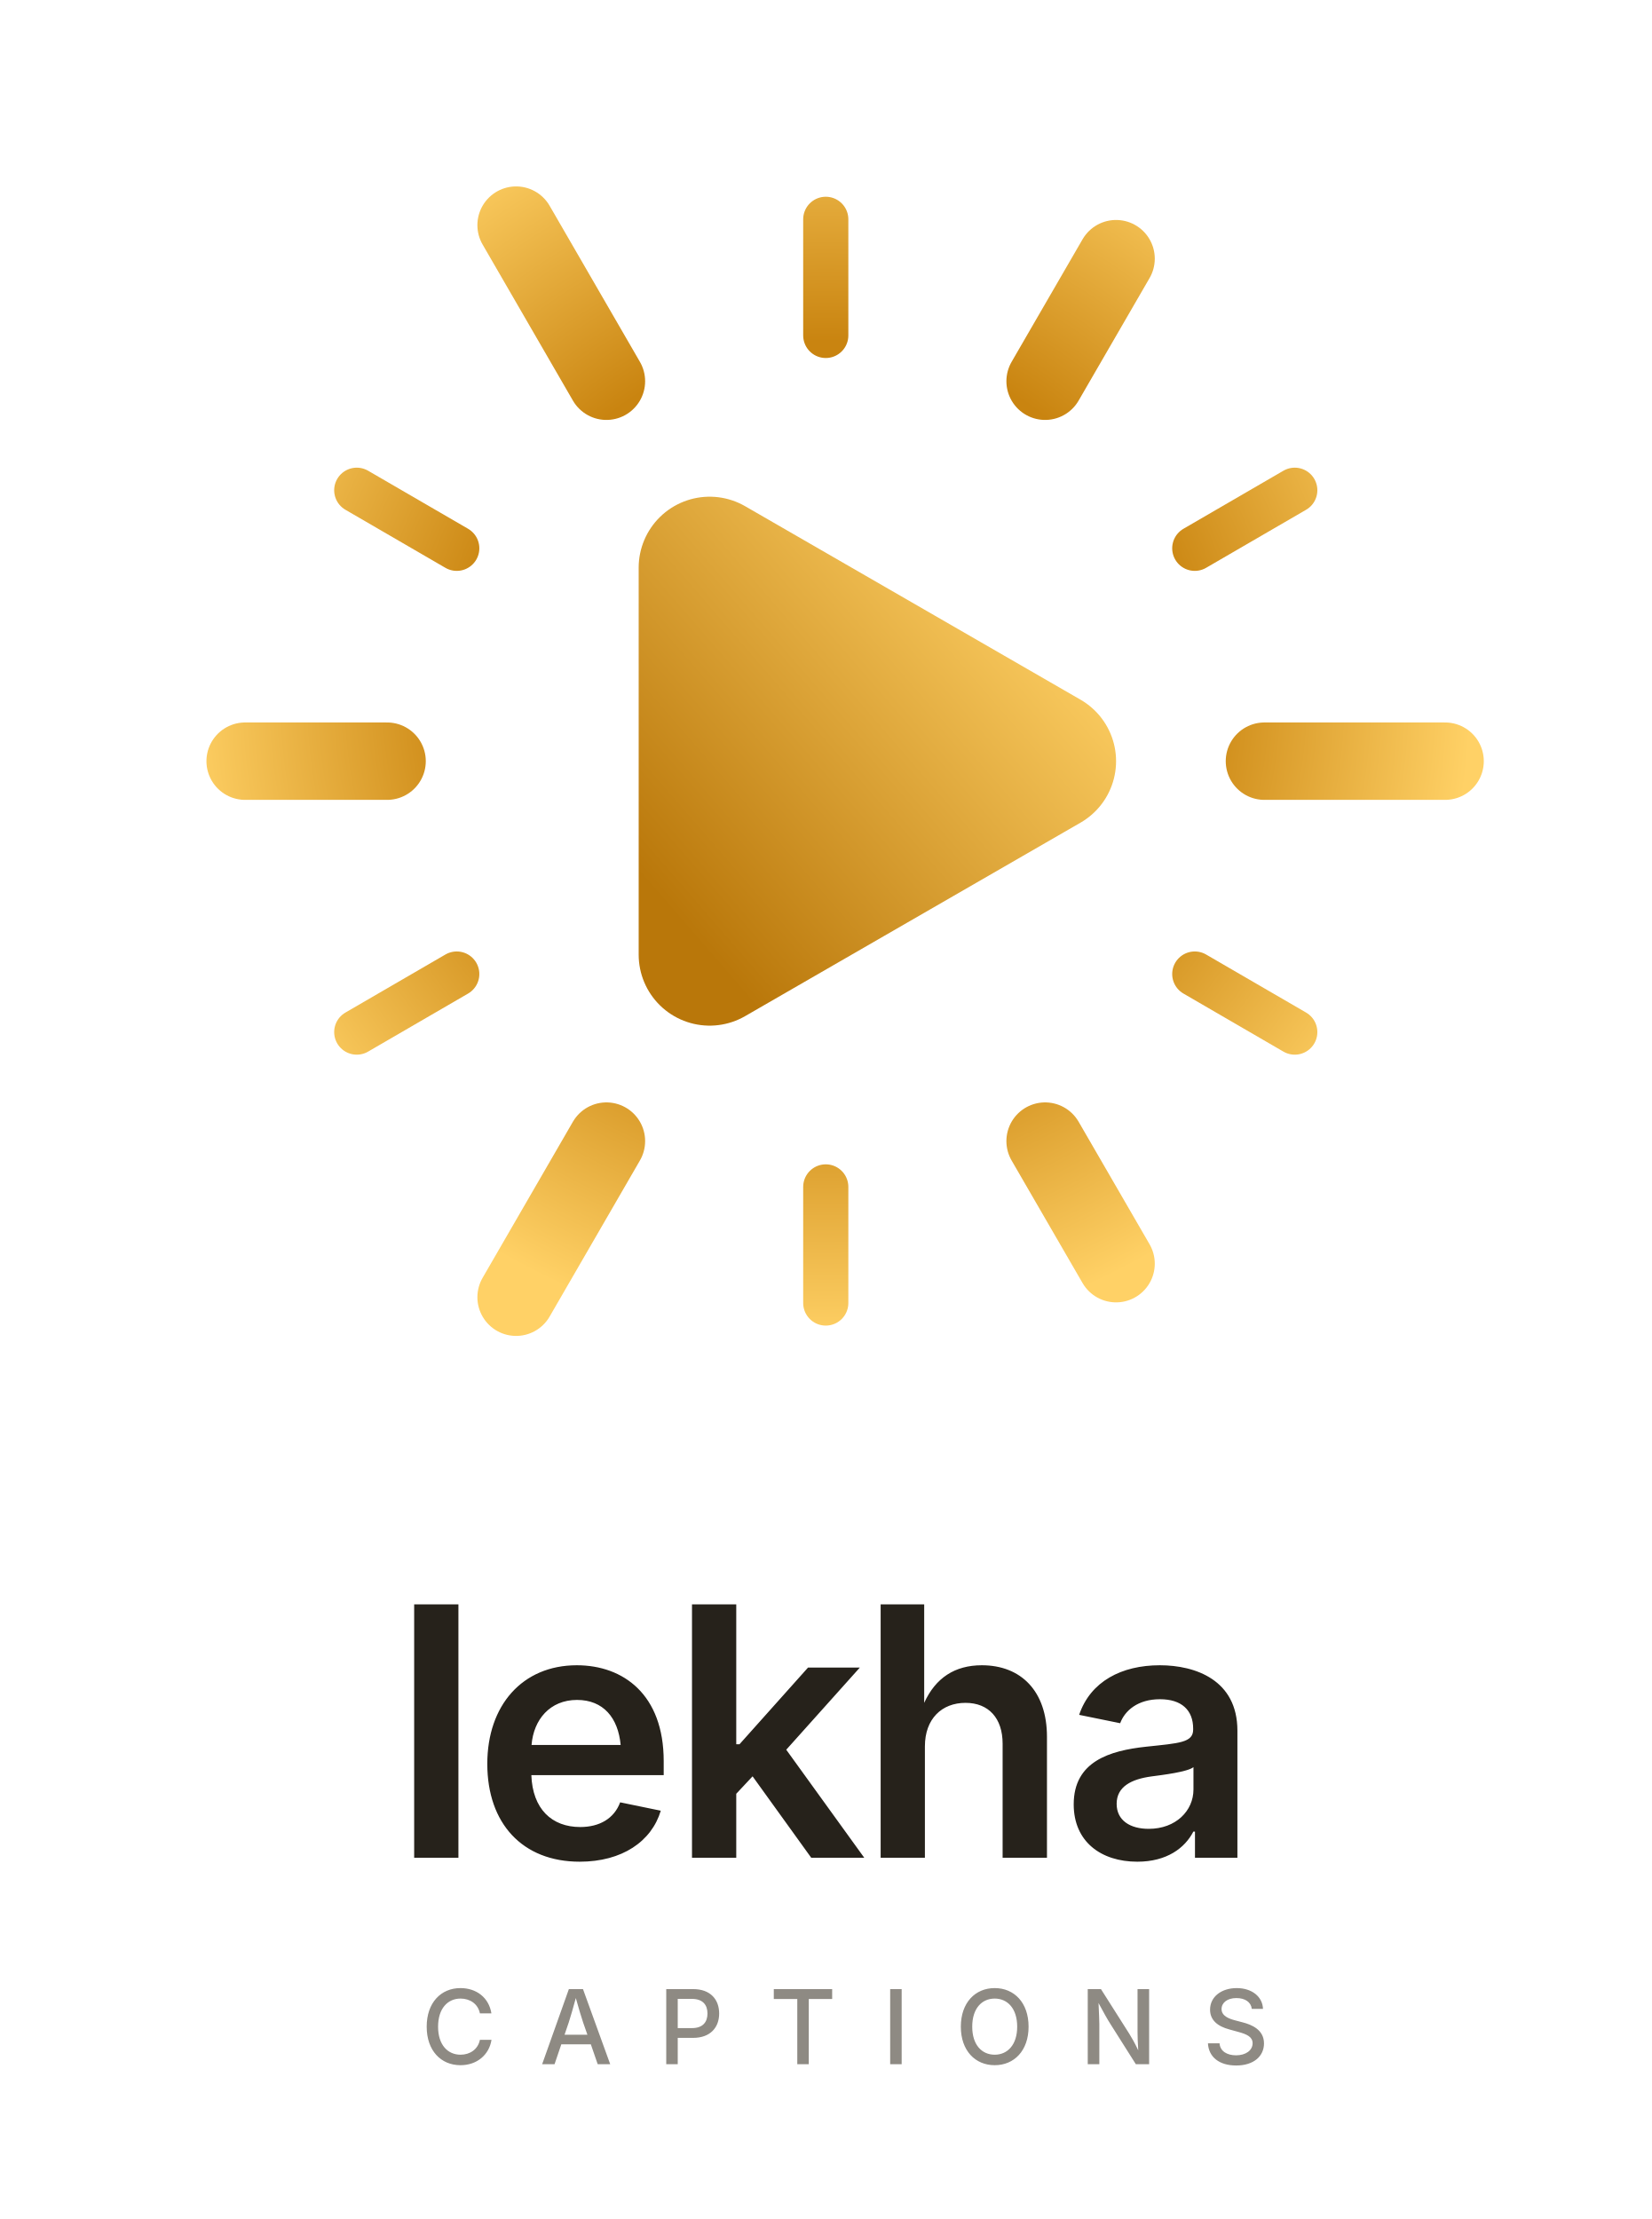
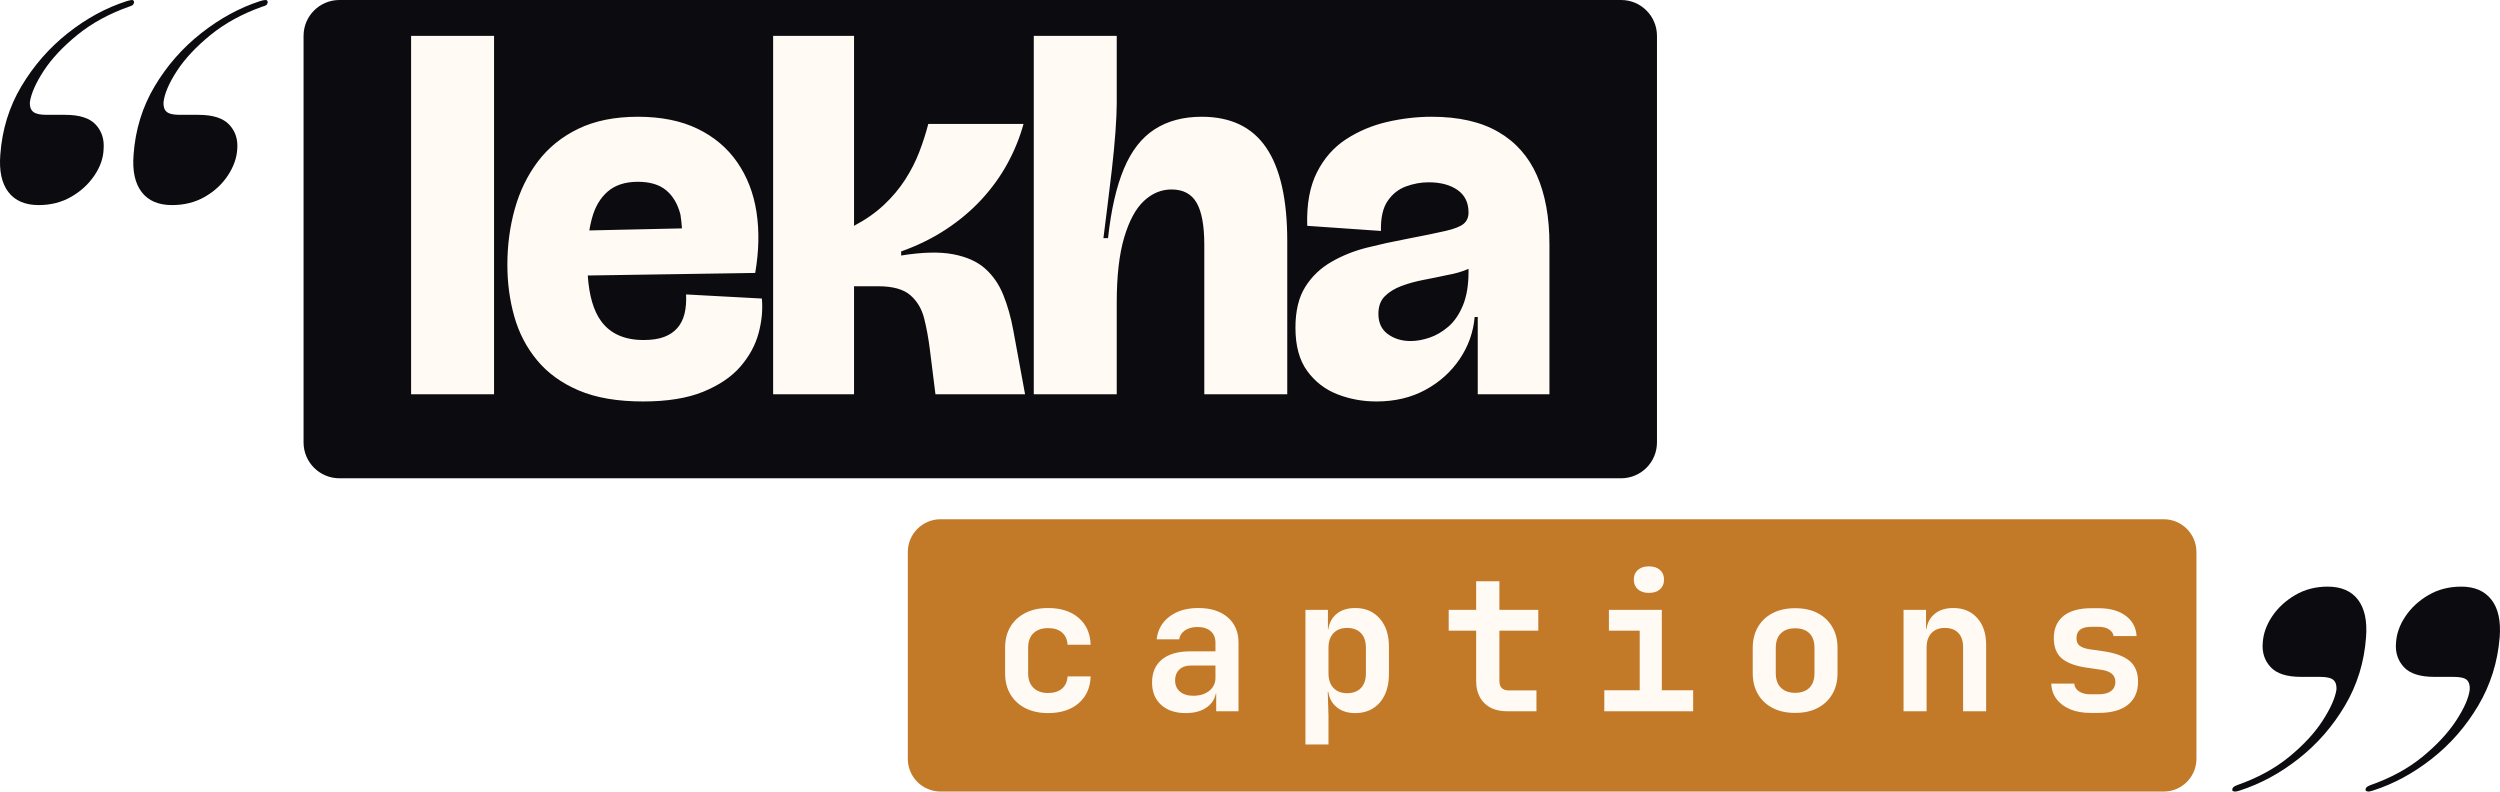
- <svg xmlns="http://www.w3.org/2000/svg" viewBox="0 0 256 344" role="img" aria-label="Lekha Captions logo">
-   <defs>
-     <linearGradient id="lkl-play" x1="0" y1="1" x2="1" y2="0">
-       <stop offset="0" stop-color="#B9770A" />
-       <stop offset="1" stop-color="#FFD166" />
-     </linearGradient>
-     <radialGradient id="lkl-rays" cx="128" cy="118" r="100" gradientUnits="userSpaceOnUse">
-       <stop offset="0.55" stop-color="#C98410" />
-       <stop offset="1" stop-color="#FFD166" />
-     </radialGradient>
-   </defs>
-   <g transform="translate(0,-10)">
-     <g stroke="url(#lkl-rays)" stroke-linecap="round" fill="none">
-       <g stroke-width="12">
-         <line x1="196" y1="128" x2="224" y2="128" />
-         <line x1="94" y1="186.9" x2="80" y2="211.1" />
-         <line x1="94" y1="69.1" x2="80" y2="44.9" />
-       </g>
-       <g stroke-width="12">
-         <line x1="162" y1="186.9" x2="173" y2="205.9" />
-         <line x1="60" y1="128" x2="38" y2="128" />
-         <line x1="162" y1="69.1" x2="173" y2="50.1" />
-       </g>
-       <g stroke-width="7">
-         <line x1="185.2" y1="161" x2="200.7" y2="170" />
-         <line x1="128" y1="194" x2="128" y2="212" />
-         <line x1="70.8" y1="161" x2="55.3" y2="170" />
-         <line x1="70.8" y1="95" x2="55.3" y2="86" />
-         <line x1="128" y1="62" x2="128" y2="44" />
-         <line x1="185.2" y1="95" x2="200.7" y2="86" />
-       </g>
-     </g>
-     <path d="M110 98 L110 158 L162 128 Z" fill="url(#lkl-play)" stroke="url(#lkl-play)" stroke-width="22" stroke-linejoin="round" />
+ <svg xmlns="http://www.w3.org/2000/svg" viewBox="-766.8 -770.0 4882.1 1545.8" role="img" aria-label="Lekha Captions">
+   <g fill="#0C0B0F">
+     <rect x="-174.0" y="-770.0" width="2643.0" height="934.0" rx="70" />
  </g>
-   <text x="128" y="288" text-anchor="middle" font-family="'Poppins','Inter','Segoe UI',system-ui,sans-serif" font-size="54" font-weight="600" letter-spacing="-1.5" fill="#26221B">lekha</text>
-   <text x="131" y="320" text-anchor="middle" font-family="'Poppins','Inter','Segoe UI',system-ui,sans-serif" font-size="16" font-weight="500" letter-spacing="7" fill="#8E8A83">CAPTIONS</text>
+   <path d="M36.0 0.0V-700.0H198.0V0.0ZM489.0 14.0Q414.0 14.0 363.5 -7.5Q313.0 -29.0 282.0 -66.5Q251.0 -104.0 237.5 -152.0Q224.0 -200.0 224.0 -253.0Q224.0 -310.0 238.5 -362.0Q253.0 -414.0 283.5 -454.5Q314.0 -495.0 362.5 -518.5Q411.0 -542.0 479.0 -542.0Q547.0 -542.0 595.5 -518.5Q644.0 -495.0 673.0 -453.0Q702.0 -411.0 710.5 -356.0Q719.0 -301.0 708.0 -237.0L381.0 -232.0Q385.0 -173.0 407.0 -143.0Q434.0 -106.0 490.0 -106.0Q514.0 -106.0 530.0 -112.0Q546.0 -118.0 556.0 -129.5Q566.0 -141.0 570.0 -157.5Q574.0 -174.0 573.0 -195.0L721.0 -187.0Q724.0 -154.0 714.5 -119.0Q705.0 -84.0 679.0 -54.0Q653.0 -24.0 606.5 -5.0Q560.0 14.0 489.0 14.0ZM384.0 -320.0 565.0 -324.0Q564.0 -338.0 562.0 -351.0Q554.0 -382.0 534.0 -398.5Q514.0 -415.0 479.0 -415.0Q442.0 -415.0 420.0 -396.0Q398.0 -377.0 389.0 -343.0Q386.0 -332.0 384.0 -320.0ZM743.0 0.0V-700.0H901.0V-329.0Q935.0 -347.0 959.5 -370.0Q984.0 -393.0 1001.0 -419.5Q1018.0 -446.0 1028.5 -473.5Q1039.0 -501.0 1046.0 -528.0H1232.0Q1221.0 -488.0 1200.5 -450.5Q1180.0 -413.0 1150.0 -380.5Q1120.0 -348.0 1080.5 -322.0Q1041.0 -296.0 993.0 -279.0V-271.0Q1055.0 -281.0 1094.5 -273.5Q1134.0 -266.0 1157.0 -245.5Q1180.0 -225.0 1192.5 -194.0Q1205.0 -163.0 1212.0 -125.0L1235.0 0.0H1060.0L1049.0 -88.0Q1045.0 -120.0 1038.0 -148.0Q1031.0 -176.0 1011.0 -193.5Q991.0 -211.0 948.0 -211.0H901.0V0.0ZM1252.0 0.0V-700.0H1414.0V-568.0Q1414.0 -547.0 1411.5 -512.5Q1409.0 -478.0 1404.5 -439.0Q1400.0 -400.0 1395.5 -364.5Q1391.0 -329.0 1388.0 -305.0H1397.0Q1406.0 -388.0 1428.0 -440.5Q1450.0 -493.0 1488.0 -517.5Q1526.0 -542.0 1580.0 -542.0Q1665.0 -542.0 1706.0 -481.5Q1747.0 -421.0 1747.0 -299.0V0.0H1585.0V-292.0Q1585.0 -348.0 1570.0 -374.0Q1555.0 -400.0 1521.0 -400.0Q1491.0 -400.0 1467.0 -377.5Q1443.0 -355.0 1428.5 -306.0Q1414.0 -257.0 1414.0 -179.0V0.0ZM1921.0 14.0Q1881.0 14.0 1845.0 0.0Q1809.0 -14.0 1786.0 -45.5Q1763.0 -77.0 1763.0 -130.0Q1763.0 -179.0 1782.0 -209.5Q1801.0 -240.0 1833.0 -258.5Q1865.0 -277.0 1903.0 -286.5Q1941.0 -296.0 1978.0 -303.0Q2030.0 -313.0 2056.0 -319.0Q2082.0 -325.0 2091.5 -333.0Q2101.0 -341.0 2101.0 -355.0Q2101.0 -384.0 2079.5 -399.0Q2058.0 -414.0 2023.0 -414.0Q2001.0 -414.0 1979.0 -406.0Q1957.0 -398.0 1943.0 -377.5Q1929.0 -357.0 1930.0 -319.0L1786.0 -329.0Q1784.0 -392.0 1805.0 -433.5Q1826.0 -475.0 1862.5 -498.5Q1899.0 -522.0 1942.5 -532.0Q1986.0 -542.0 2029.0 -542.0Q2108.0 -542.0 2159.0 -512.5Q2210.0 -483.0 2234.5 -427.5Q2259.0 -372.0 2259.0 -293.0V0.0H2119.0V-151.0H2113.0Q2109.0 -106.0 2083.5 -68.5Q2058.0 -31.0 2016.5 -8.5Q1975.0 14.0 1921.0 14.0ZM1988.0 -104.0Q2005.0 -104.0 2024.5 -110.5Q2044.0 -117.0 2061.5 -132.0Q2079.0 -147.0 2090.0 -173.5Q2101.0 -200.0 2101.0 -239.0V-245.0Q2083.0 -237.0 2060.0 -233.0Q2037.0 -228.0 2013.5 -223.5Q1990.0 -219.0 1970.0 -211.5Q1950.0 -204.0 1937.5 -191.5Q1925.0 -179.0 1925.0 -157.0Q1925.0 -131.0 1943.5 -117.5Q1962.0 -104.0 1988.0 -104.0Z" fill="#FFFAF3" />
+   <g fill="#C27A29">
+     <rect x="1006.0" y="244.0" width="2516.5" height="531.8" rx="64" />
+   </g>
+   <path d="M1279.88 622.56Q1254.68 622.56 1235.78 613.02Q1216.88 603.48 1206.44 586.02Q1196.0 568.56 1196.0 544.8V495.12Q1196.0 471.0 1206.44 453.72Q1216.88 436.44 1235.78 426.9Q1254.68 417.36 1279.88 417.36Q1317.32 417.36 1339.64 436.62Q1361.96 455.88 1363.04 489.0H1318.04Q1316.96 473.52 1307.06 465.06Q1297.16 456.6 1279.88 456.6Q1261.88 456.6 1251.44 466.5Q1241.0 476.4 1241.0 494.76V544.8Q1241.0 563.16 1251.44 573.24Q1261.88 583.32 1279.88 583.32Q1297.16 583.32 1307.06 574.86Q1316.96 566.4 1318.04 550.92H1363.04Q1361.96 584.04 1339.64 603.3Q1317.32 622.56 1279.88 622.56ZM1548.84 622.56Q1518.24 622.56 1500.6 606.36Q1482.96 590.16 1482.96 562.8Q1482.96 533.64 1502.4 517.8Q1521.84 501.96 1557.48 501.96H1606.8V485.04Q1606.8 470.64 1597.44 462.54Q1588.08 454.44 1571.88 454.44Q1557.12 454.44 1547.4 460.92Q1537.68 467.4 1535.88 478.56H1491.96Q1495.2 450.48 1517.16 433.92Q1539.12 417.36 1573.32 417.36Q1609.68 417.36 1630.74 435.54Q1651.8 453.72 1651.8 484.68V618.96H1608.24V584.4H1607.52Q1604.64 599.52 1592.04 609.6Q1575.84 622.56 1548.84 622.56ZM1563.6 588.72Q1582.68 588.72 1594.74 579.0Q1606.8 569.28 1606.8 553.8V529.68H1558.2Q1544.52 529.68 1536.24 537.6Q1527.96 545.52 1527.96 558.48Q1527.96 572.52 1537.5 580.62Q1547.04 588.72 1563.6 588.72ZM1782.52 683.76V420.96H1826.44V458.76H1827.16Q1829.68 441.84 1840.84 431.04Q1855.24 417.36 1879.72 417.36Q1909.6 417.36 1927.6 437.88Q1945.6 458.4 1945.6 492.96V546.6Q1945.6 569.64 1937.5 586.74Q1929.4 603.84 1914.64 613.2Q1899.88 622.56 1879.72 622.56Q1855.24 622.56 1840.84 608.52Q1829.68 598.08 1827.16 581.16H1826.08L1827.52 628.32V683.76ZM1863.88 583.68Q1881.16 583.68 1890.88 573.6Q1900.6 563.52 1900.6 544.8V495.12Q1900.6 476.4 1890.88 466.32Q1881.16 456.24 1863.88 456.24Q1846.96 456.24 1837.24 466.5Q1827.52 476.76 1827.52 495.12V544.8Q1827.52 563.16 1837.24 573.42Q1846.96 583.68 1863.88 583.68ZM2176.4 618.96Q2147.96 618.96 2131.94 603.12Q2115.92 587.28 2115.92 559.56V461.64H2062.28V420.96H2115.92V365.16H2161.28V420.96H2237.24V461.64H2161.28V559.56Q2161.28 578.28 2179.64 578.28H2233.64V618.96ZM2366.16 618.96V577.92H2435.28V461.64H2375.16V420.96H2478.48V577.92H2539.68V618.96ZM2453.28 387.84Q2439.6 387.84 2431.68 380.82Q2423.76 373.8 2423.76 361.92Q2423.76 350.04 2431.68 343.02Q2439.6 336 2453.28 336Q2466.96 336 2474.88 343.02Q2482.8 350.04 2482.8 361.92Q2482.8 373.8 2474.88 380.82Q2466.96 387.84 2453.28 387.84ZM2738.8 622.2Q2713.6 622.2 2695.06 612.66Q2676.52 603.12 2666.26 585.66Q2656.0 568.2 2656.0 544.44V495.48Q2656.0 471.72 2666.26 454.26Q2676.52 436.8 2695.06 427.26Q2713.6 417.72 2738.8 417.72Q2764.36 417.72 2782.72 427.26Q2801.08 436.8 2811.34 454.26Q2821.6 471.72 2821.6 495.12V544.44Q2821.6 568.2 2811.34 585.66Q2801.08 603.12 2782.72 612.66Q2764.36 622.2 2738.8 622.2ZM2738.8 582.96Q2756.8 582.96 2766.7 573.06Q2776.6 563.16 2776.6 544.44V495.48Q2776.6 476.4 2766.7 466.68Q2756.8 456.96 2738.8 456.96Q2721.16 456.96 2711.08 466.68Q2701.0 476.4 2701.0 495.48V544.44Q2701.0 563.16 2711.08 573.06Q2721.16 582.96 2738.8 582.96ZM2950.52 618.96V420.96H2994.44V458.76H2995.16Q2997.68 441.48 3008.84 431.04Q3022.88 417.36 3047.72 417.36Q3076.88 417.36 3094.34 436.8Q3111.8 456.24 3111.8 489.0V618.96H3066.8V493.68Q3066.8 475.68 3057.44 465.96Q3048.08 456.24 3031.16 456.24Q3014.6 456.24 3005.06 466.32Q2995.52 476.4 2995.52 495.12V618.96ZM3315.24 622.2Q3292.56 622.2 3275.64 615.0Q3258.72 607.8 3249.18 595.02Q3239.64 582.24 3238.92 564.96H3283.92Q3284.64 574.32 3293.1 580.08Q3301.56 585.84 3315.24 585.84H3331.08Q3347.64 585.84 3355.92 579.36Q3364.2 572.88 3364.2 561.72Q3364.2 551.28 3356.82 545.34Q3349.44 539.4 3333.96 537.6L3309.48 534.0Q3275.64 529.32 3259.8 516.0Q3243.96 502.68 3243.96 476.04Q3243.96 448.32 3262.68 433.02Q3281.4 417.72 3317.76 417.72H3331.44Q3364.56 417.72 3384.36 432.48Q3404.16 447.24 3405.6 472.08H3360.6Q3359.52 464.16 3351.78 459.12Q3344.04 454.08 3331.44 454.08H3317.76Q3302.28 454.08 3295.26 459.66Q3288.24 465.24 3288.24 476.04Q3288.24 486.12 3294.36 490.98Q3300.48 495.84 3314.16 498L3339.72 501.6Q3375.0 506.64 3391.74 520.5Q3408.48 534.36 3408.48 561.36Q3408.48 590.16 3388.86 606.18Q3369.24 622.2 3331.08 622.2Z" fill="#FFFAF3" />
+   <path d="M-379.214 -545.75Q-337.214 -545.75 -319.214 -526.625Q-301.214 -507.5 -303.464 -479.0Q-304.964 -452.75 -321.839 -427.25Q-338.714 -401.75 -366.839 -385.625Q-394.964 -369.5 -430.964 -369.5Q-470.714 -369.5 -490.214 -395.0Q-509.714 -420.5 -505.964 -467.75Q-500.714 -541.25 -464.714 -601.625Q-428.714 -662.0 -373.964 -705.125Q-319.214 -748.25 -259.214 -767.75Q-251.714 -770.0 -248.339 -770.0Q-244.964 -770.0 -244.214 -767.0Q-243.464 -764.75 -245.339 -761.75Q-247.214 -758.75 -253.964 -757.25Q-313.214 -736.25 -355.589 -701.75Q-397.964 -667.25 -421.214 -631.625Q-444.464 -596.0 -447.464 -570.5Q-448.214 -557.75 -441.464 -551.75Q-434.714 -545.75 -415.964 -545.75ZM-639.464 -545.75Q-597.464 -545.75 -579.839 -526.625Q-562.214 -507.5 -564.464 -479.0Q-565.214 -452.75 -582.464 -427.25Q-599.714 -401.75 -627.839 -385.625Q-655.964 -369.5 -691.214 -369.5Q-730.964 -369.5 -750.464 -395.0Q-769.964 -420.5 -766.214 -467.75Q-760.964 -541.25 -724.964 -601.625Q-688.964 -662.0 -634.589 -705.125Q-580.214 -748.25 -519.464 -767.75Q-511.964 -770.0 -508.964 -770.0Q-505.964 -770.0 -505.214 -767.0Q-504.464 -764.75 -506.339 -761.75Q-508.214 -758.75 -514.214 -757.25Q-573.464 -736.25 -615.839 -701.75Q-658.214 -667.25 -681.464 -631.625Q-704.714 -596.0 -708.464 -570.5Q-709.214 -557.75 -702.089 -551.75Q-694.964 -545.75 -676.214 -545.75Z" fill="#0C0B0F" />
+   <path d="M3726.944 551.831Q3684.944 551.831 3667.319 532.706Q3649.694 513.581 3651.944 485.831Q3653.444 458.831 3670.319 433.706Q3687.194 408.581 3715.319 392.081Q3743.444 375.581 3778.694 375.581Q3818.444 375.581 3837.944 401.081Q3857.444 426.581 3853.694 474.581Q3848.444 547.331 3812.444 608.081Q3776.444 668.831 3722.069 711.581Q3667.694 754.331 3606.944 773.831Q3600.194 776.081 3596.819 775.706Q3593.444 775.331 3592.694 773.831Q3591.944 770.831 3593.819 768.206Q3595.694 765.581 3601.694 763.331Q3661.694 742.331 3703.694 707.831Q3745.694 673.331 3768.944 637.331Q3792.194 601.331 3795.944 576.581Q3796.694 563.831 3789.944 557.831Q3783.194 551.831 3763.694 551.831ZM3987.194 551.831Q3945.194 551.831 3927.569 532.706Q3909.944 513.581 3912.194 485.831Q3913.694 458.831 3930.569 433.706Q3947.444 408.581 3975.569 392.081Q4003.694 375.581 4039.694 375.581Q4078.694 375.581 4098.569 401.081Q4118.444 426.581 4114.694 474.581Q4108.694 547.331 4072.694 608.081Q4036.694 668.831 3982.319 711.581Q3927.944 754.331 3867.194 773.831Q3860.444 776.081 3857.444 775.706Q3854.444 775.331 3852.944 773.831Q3852.194 770.831 3854.069 768.206Q3855.944 765.581 3861.944 763.331Q3921.944 742.331 3963.944 707.831Q4005.944 673.331 4029.569 637.331Q4053.194 601.331 4056.194 576.581Q4056.944 563.831 4050.569 557.831Q4044.194 551.831 4024.694 551.831Z" fill="#0C0B0F" />
</svg>
